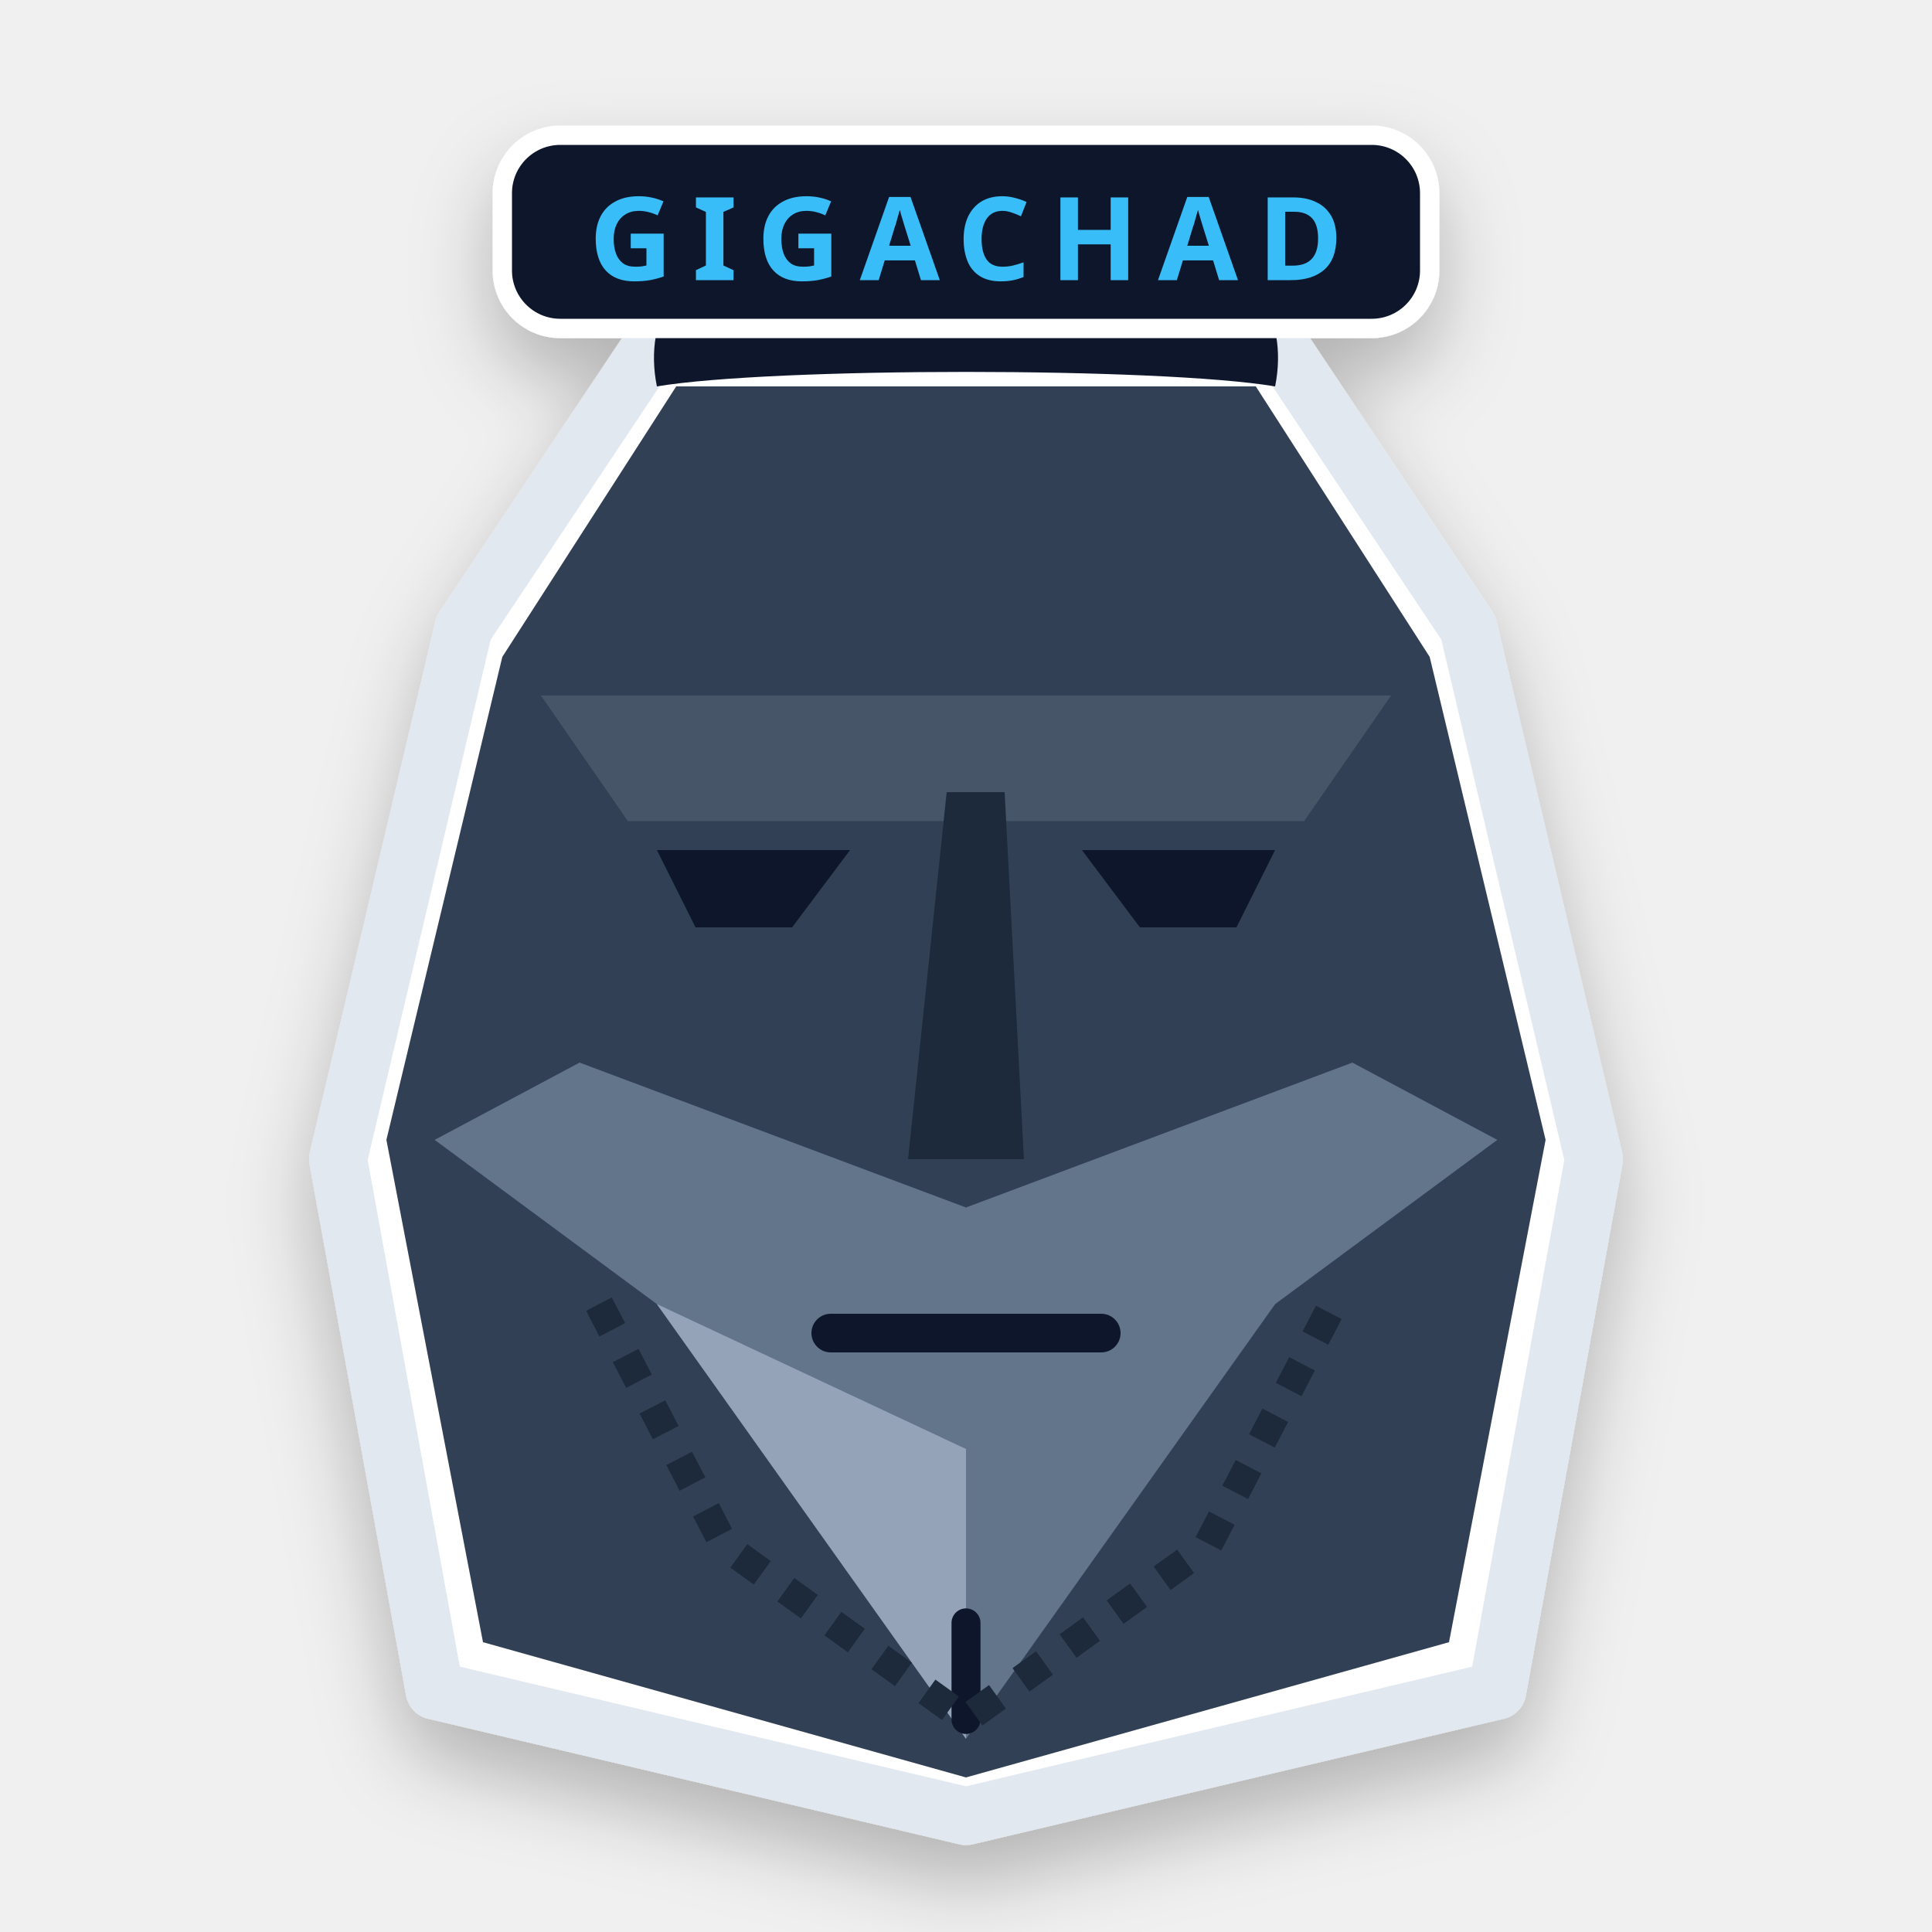
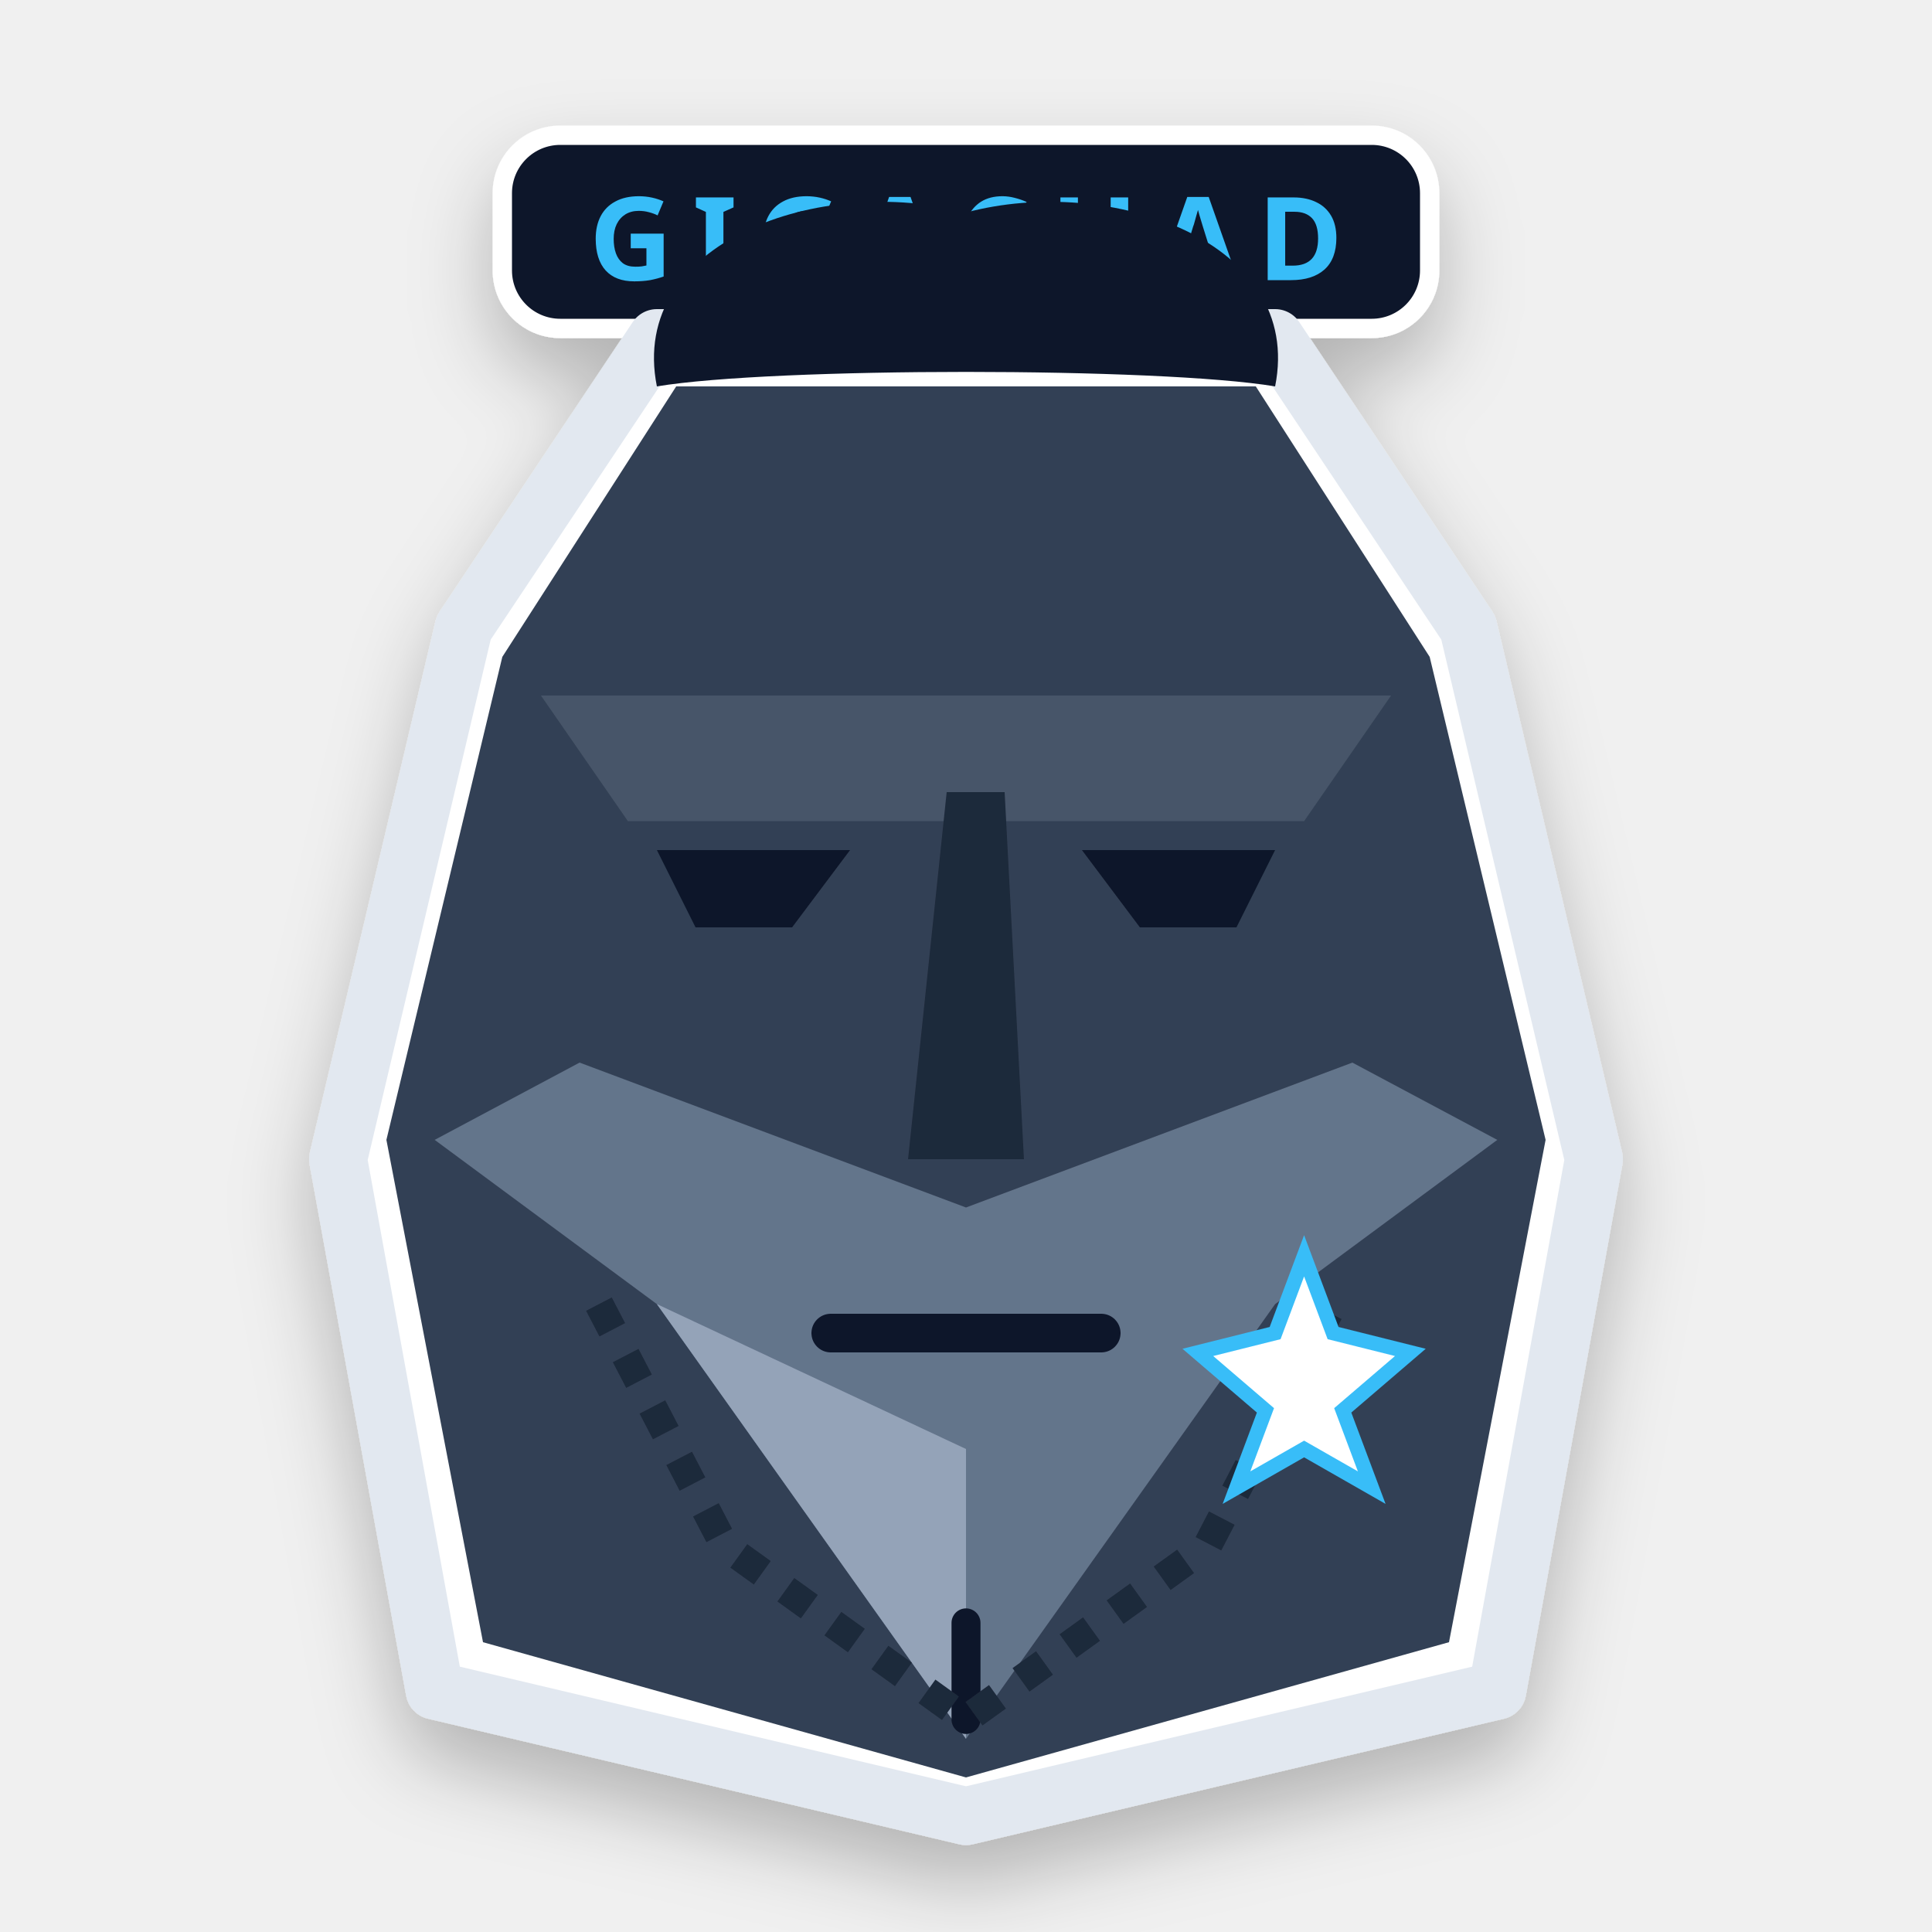
- <svg xmlns="http://www.w3.org/2000/svg" viewBox="0 0 200 200" width="100%" height="100%">
+ <svg xmlns="http://www.w3.org/2000/svg" viewBox="0 0 200 200" width="200" height="200">
  <defs>
    <filter id="chad-shadow" x="-10%" y="-10%" width="120%" height="120%">
      <feDropShadow dx="0" dy="4" stdDeviation="4" flood-color="#000" flood-opacity="0.25" />
    </filter>
+     <linearGradient id="sigma-shine" x1="0%" y1="0%" x2="100%" y2="100%">
+       <stop offset="0%" stop-color="#38bdf8" stop-opacity="0" />
+       <stop offset="50%" stop-color="#ffffff" stop-opacity="0.85" />
+       <stop offset="100%" stop-color="#38bdf8" stop-opacity="0" />
+     </linearGradient>
  </defs>
+   <style>
+     @keyframes chadNod {
+       0%, 100% { transform: translateY(0); }
+       50% { transform: translateY(-4px); }
+     }
+     @keyframes jawGleam {
+       0% { opacity: 0; transform: translate(-30px, 10px) scale(0.6) rotate(0deg); }
+       40% { opacity: 1; transform: translate(0, 0) scale(1.3) rotate(45deg); }
+       60% { opacity: 0; transform: translate(30px, -10px) scale(0.6) rotate(90deg); }
+       100% { opacity: 0; }
+     }
+     @keyframes badgePulse {
+       0%, 100% { transform: scale(1); }
+       50% { transform: scale(1.05); }
+     }
+     .chad-head {
+       transform-origin: 100px 150px;
+       animation: chadNod 2.2s ease-in-out infinite;
+     }
+     .sigma-gleam {
+       transform-origin: 135px 140px;
+       animation: jawGleam 2.8s ease-in-out infinite;
+     }
+     .chad-badge {
+       transform-origin: 100px 24px;
+       animation: badgePulse 1.4s ease-in-out infinite;
+     }
+   </style>
  <g filter="url(#chad-shadow)">
-     <path d="M 45 175 L 35 120 L 48 65 L 68 35 L 132 35 L 152 65 L 165 120 L 155 175 L 100 188 Z" fill="#ffffff" stroke="#e2e8f0" stroke-width="6" stroke-linejoin="round" />
-     <path d="M 50 170 L 40 118 L 52 68 L 70 40 L 130 40 L 148 68 L 160 118 L 150 170 L 100 184 Z" fill="#334155" />
-     <path d="M 68 40 C 65 25, 85 18, 100 22 C 115 18, 135 25, 132 40 C 120 38, 80 38, 68 40 Z" fill="#0f172a" />
-     <polygon points="56,72 144,72 135,85 65,85" fill="#475569" />
-     <polygon points="45,118 68,135 100,180 132,135 155,118 140,110 100,125 60,110" fill="#64748b" />
-     <polygon points="68,135 100,180 100,150" fill="#94a3b8" />
-     <line x1="100" y1="168" x2="100" y2="178" stroke="#0f172a" stroke-width="3" stroke-linecap="round" />
-     <polygon points="68,88 88,88 82,96 72,96" fill="#0f172a" />
-     <polygon points="112,88 132,88 128,96 118,96" fill="#0f172a" />
-     <polygon points="98,82 104,82 106,120 94,120" fill="#1e293b" />
-     <line x1="86" y1="138" x2="114" y2="138" stroke="#0f172a" stroke-width="4" stroke-linecap="round" />
-     <path d="M 62 135 L 75 160 L 100 178 L 125 160 L 138 135" fill="none" stroke="#1e293b" stroke-width="3" stroke-dasharray="3,3" />
-     <rect x="52" y="14" width="96" height="20" rx="6" fill="#0f172a" stroke="#ffffff" stroke-width="2" />
-     <text x="100" y="29" font-family="sans-serif" font-weight="900" font-size="12" fill="#38bdf8" text-anchor="middle" letter-spacing="2">GIGACHAD</text>
+     <g class="chad-badge">
+       <rect x="52" y="14" width="96" height="20" rx="6" fill="#0f172a" stroke="#ffffff" stroke-width="2" />
+       <text x="100" y="29" font-family="sans-serif" font-weight="900" font-size="12" fill="#38bdf8" text-anchor="middle" letter-spacing="2">GIGACHAD</text>
+     </g>
+     <g class="chad-head">
+       <path d="M 45 175 L 35 120 L 48 65 L 68 35 L 132 35 L 152 65 L 165 120 L 155 175 L 100 188 Z" fill="#ffffff" stroke="#e2e8f0" stroke-width="6" stroke-linejoin="round" />
+       <path d="M 50 170 L 40 118 L 52 68 L 70 40 L 130 40 L 148 68 L 160 118 L 150 170 L 100 184 Z" fill="#334155" />
+       <path d="M 68 40 C 65 25, 85 18, 100 22 C 115 18, 135 25, 132 40 C 120 38, 80 38, 68 40 Z" fill="#0f172a" />
+       <polygon points="56,72 144,72 135,85 65,85" fill="#475569" />
+       <polygon points="45,118 68,135 100,180 132,135 155,118 140,110 100,125 60,110" fill="#64748b" />
+       <polygon points="68,135 100,180 100,150" fill="#94a3b8" />
+       <line x1="100" y1="168" x2="100" y2="178" stroke="#0f172a" stroke-width="3" stroke-linecap="round" />
+       <polygon points="68,88 88,88 82,96 72,96" fill="#0f172a" />
+       <polygon points="112,88 132,88 128,96 118,96" fill="#0f172a" />
+       <polygon points="98,82 104,82 106,120 94,120" fill="#1e293b" />
+       <line x1="86" y1="138" x2="114" y2="138" stroke="#0f172a" stroke-width="4" stroke-linecap="round" />
+       <path d="M 62 135 L 75 160 L 100 178 L 125 160 L 138 135" fill="none" stroke="#1e293b" stroke-width="3" stroke-dasharray="3,3" />
+     </g>
+     <g class="sigma-gleam">
+       <polygon points="135,130 138,138 146,140 139,146 142,154 135,150 128,154 131,146 124,140 132,138" fill="#ffffff" stroke="#38bdf8" stroke-width="1.5" />
+     </g>
  </g>
</svg>
